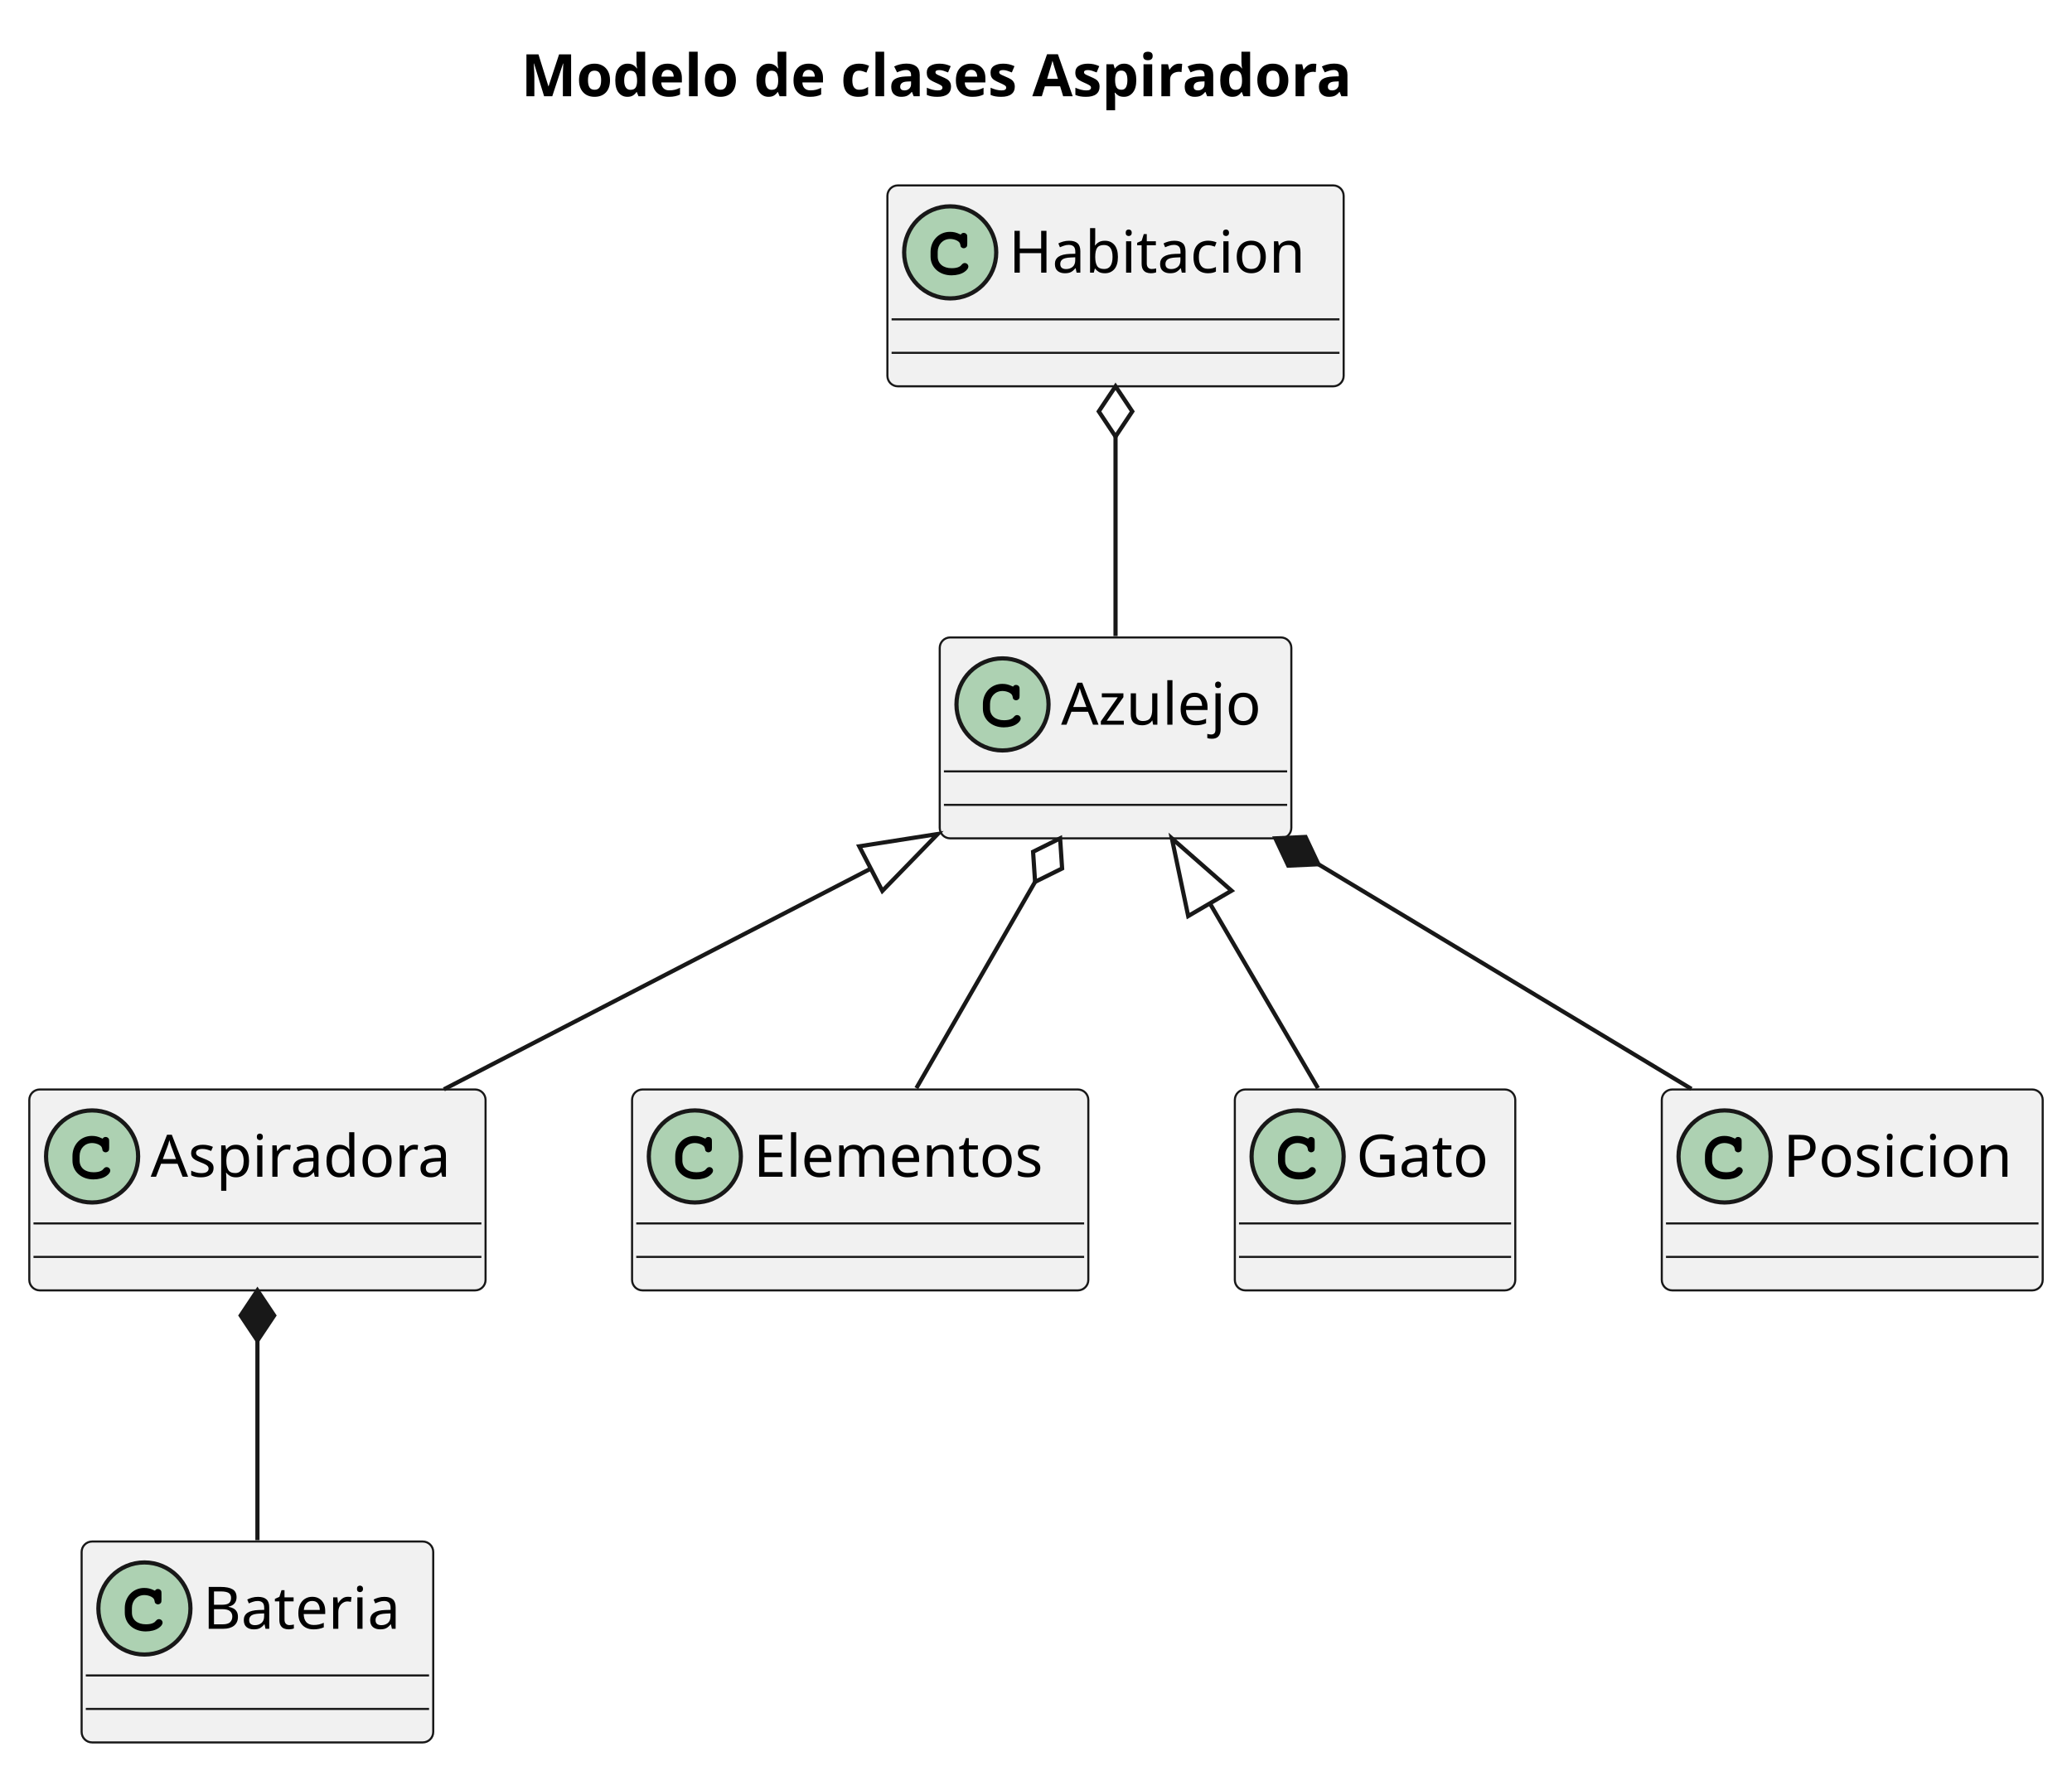
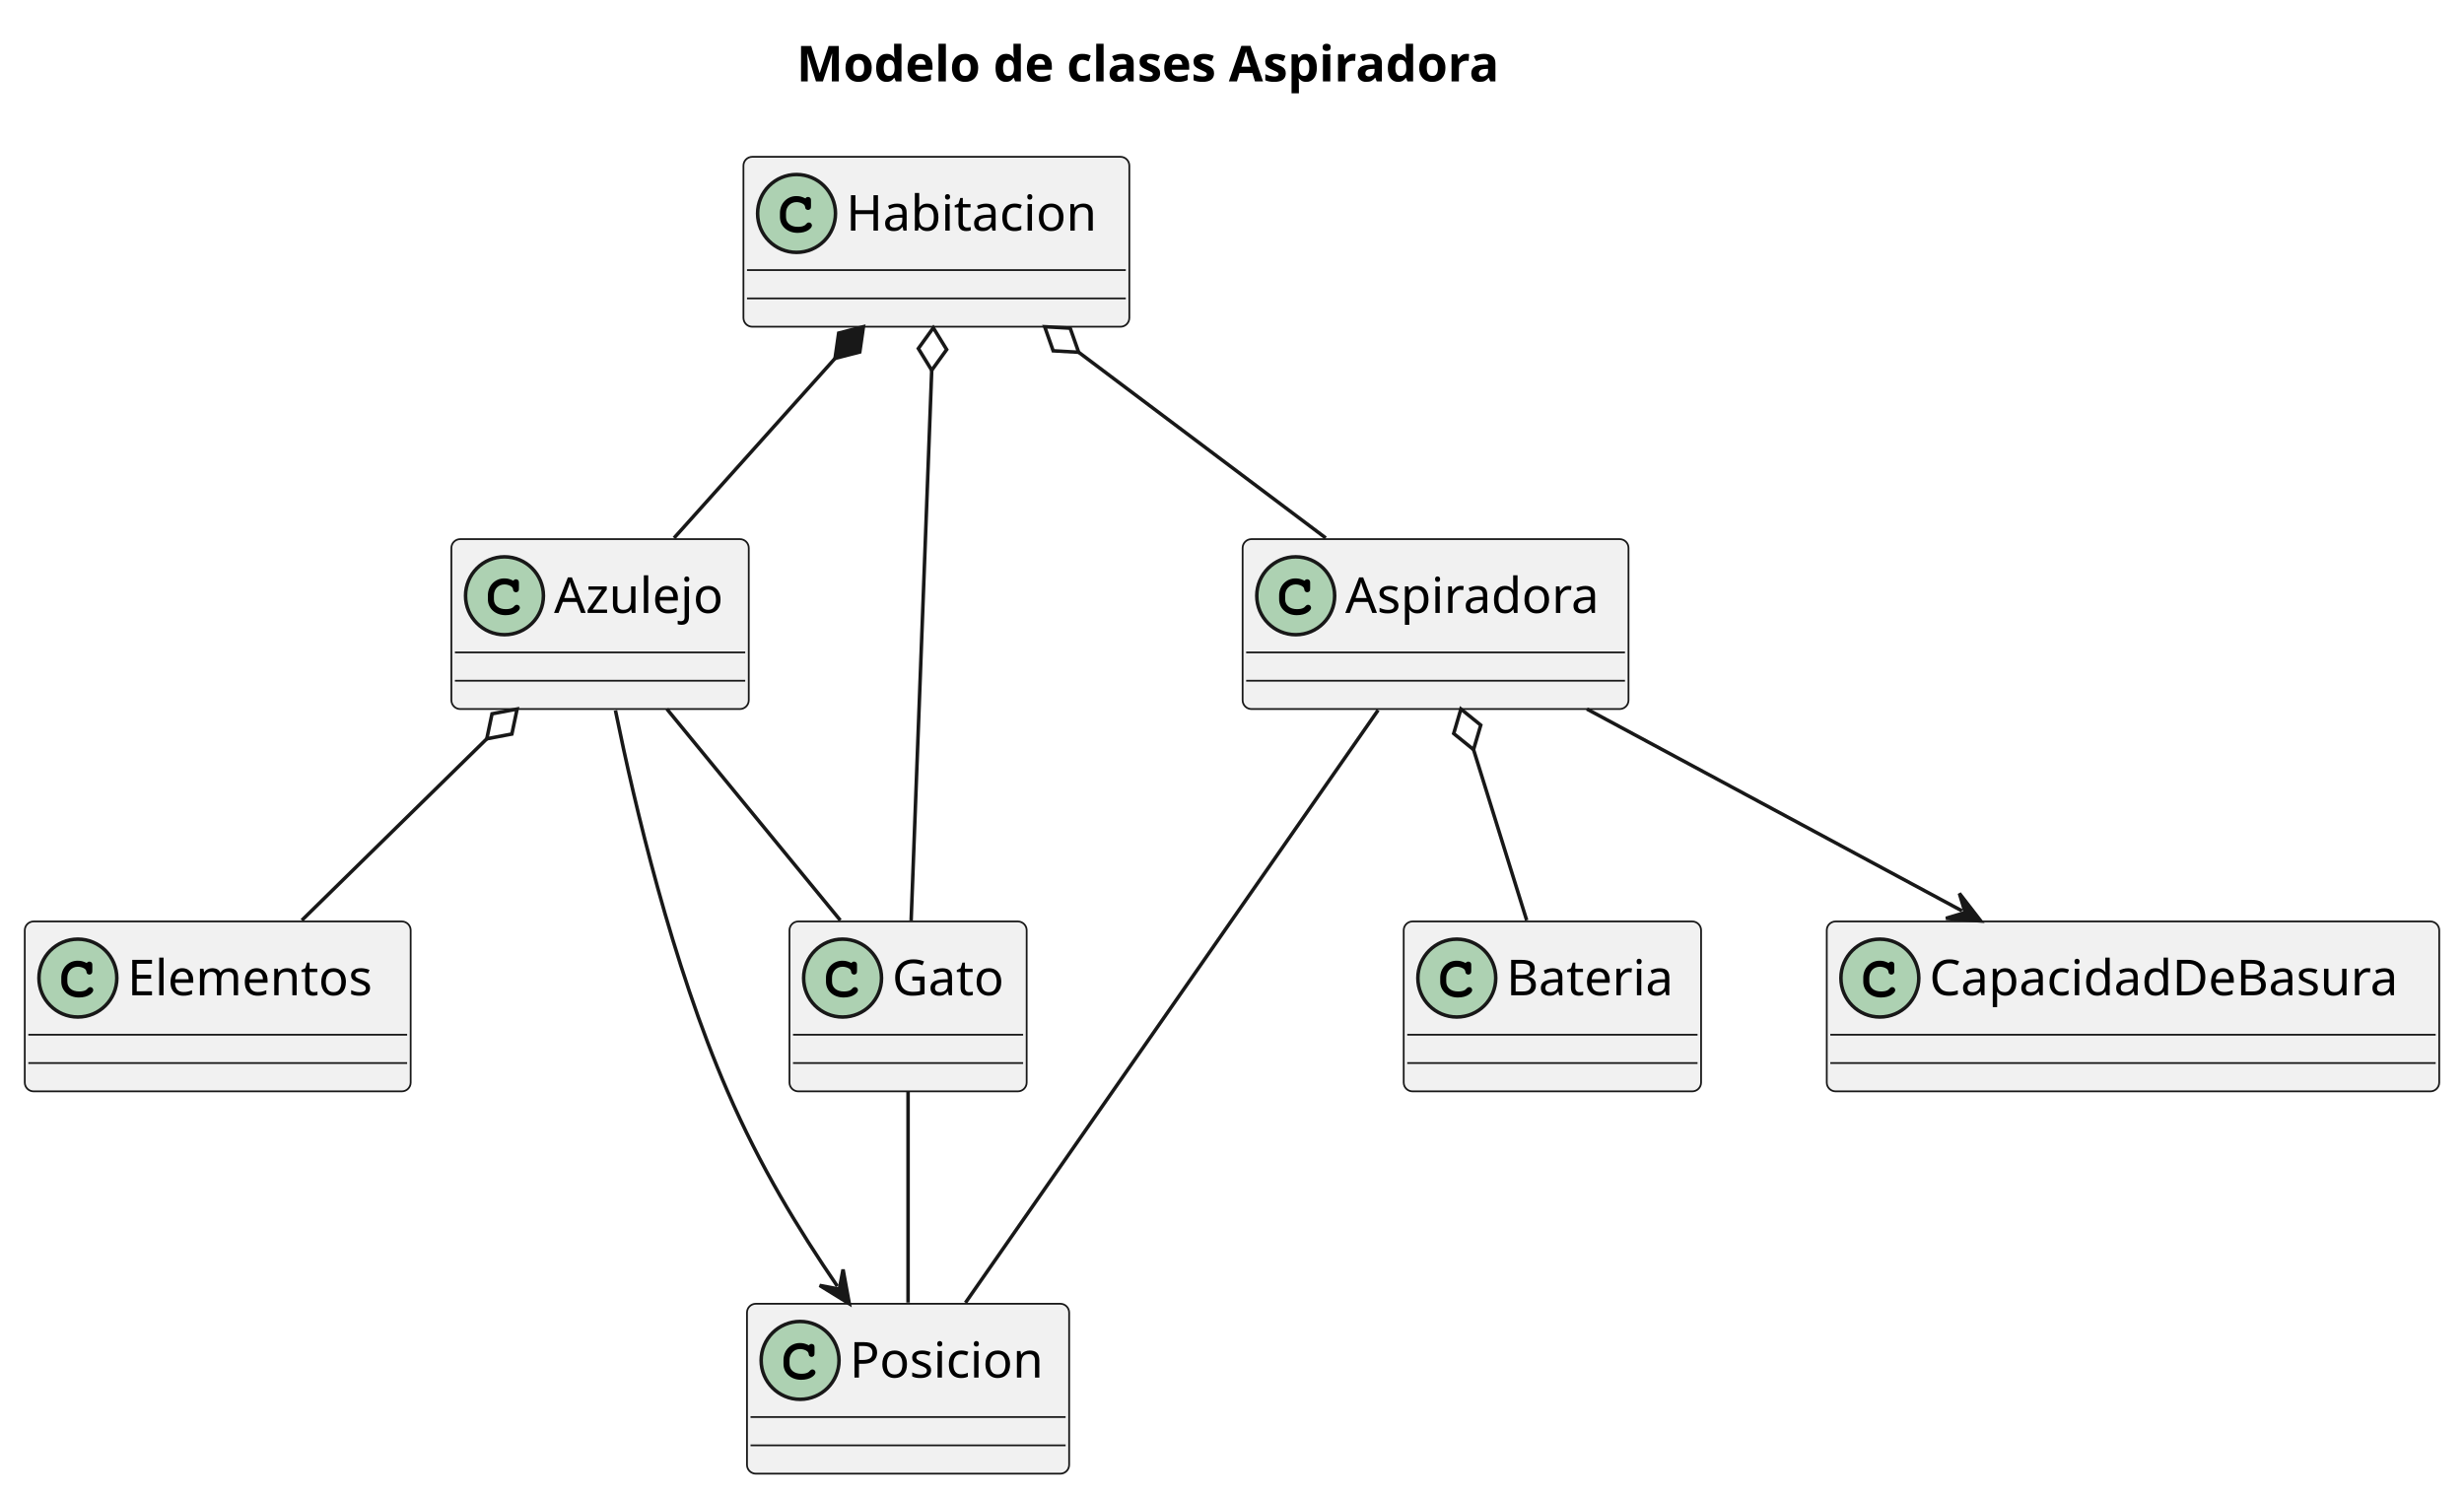
- <svg xmlns="http://www.w3.org/2000/svg" contentStyleType="text/css" height="423px" preserveAspectRatio="none" style="width:495px;height:423px;background:#FFFFFF;" version="1.1" viewBox="0 0 495 423" width="495px" zoomAndPan="magnify">
+ <svg xmlns="http://www.w3.org/2000/svg" contentStyleType="text/css" height="423px" preserveAspectRatio="none" style="width:696px;height:423px;background:#FFFFFF;" version="1.1" viewBox="0 0 696 423" width="696px" zoomAndPan="magnify">
  <defs />
  <g>
-     <text fill="#000000" font-family="sans-serif" font-size="14" font-weight="bold" lengthAdjust="spacing" textLength="232" x="124.5" y="22.995">Modelo de clases Aspiradora</text>
+     <text fill="#000000" font-family="sans-serif" font-size="14" font-weight="bold" lengthAdjust="spacing" textLength="232" x="225" y="22.995">Modelo de clases Aspiradora</text>
    <g id="elem_Habitacion">
-       <rect codeLine="3" fill="#F1F1F1" height="48" id="Habitacion" rx="2.5" ry="2.5" style="stroke:#181818;stroke-width:0.5;" width="109" x="212" y="44.297" />
-       <ellipse cx="227" cy="60.297" fill="#ADD1B2" rx="11" ry="11" style="stroke:#181818;stroke-width:1.0;" />
-       <path d="M229.344,55.969 C228.406,55.531 227.812,55.391 226.938,55.391 C224.312,55.391 222.312,57.469 222.312,60.188 L222.312,61.312 C222.312,63.891 224.422,65.781 227.312,65.781 C228.531,65.781 229.688,65.484 230.438,64.938 C231.016,64.531 231.344,64.078 231.344,63.688 C231.344,63.234 230.953,62.844 230.484,62.844 C230.266,62.844 230.062,62.922 229.875,63.109 C229.422,63.594 229.422,63.594 229.234,63.688 C228.812,63.953 228.125,64.078 227.359,64.078 C225.312,64.078 224.016,62.984 224.016,61.281 L224.016,60.188 C224.016,58.406 225.266,57.094 227,57.094 C227.578,57.094 228.188,57.25 228.656,57.5 C229.141,57.781 229.312,58 229.406,58.406 C229.469,58.812 229.5,58.938 229.641,59.062 C229.781,59.203 230.016,59.312 230.234,59.312 C230.5,59.312 230.766,59.172 230.938,58.953 C231.047,58.797 231.078,58.609 231.078,58.188 L231.078,56.766 C231.078,56.328 231.062,56.203 230.969,56.047 C230.812,55.781 230.531,55.641 230.234,55.641 C229.938,55.641 229.734,55.734 229.516,56.047 L229.344,55.969 Z " fill="#000000" />
-       <text fill="#000000" font-family="sans-serif" font-size="14" lengthAdjust="spacing" textLength="77" x="241" y="65.144">Habitacion</text>
-       <line style="stroke:#181818;stroke-width:0.5;" x1="213" x2="320" y1="76.297" y2="76.297" />
-       <line style="stroke:#181818;stroke-width:0.5;" x1="213" x2="320" y1="84.297" y2="84.297" />
+       <rect codeLine="3" fill="#F1F1F1" height="48" id="Habitacion" rx="2.5" ry="2.5" style="stroke:#181818;stroke-width:0.5;" width="109" x="210" y="44.297" />
+       <ellipse cx="225" cy="60.297" fill="#ADD1B2" rx="11" ry="11" style="stroke:#181818;stroke-width:1.0;" />
+       <path d="M227.344,55.969 C226.406,55.531 225.812,55.391 224.938,55.391 C222.312,55.391 220.312,57.469 220.312,60.188 L220.312,61.312 C220.312,63.891 222.422,65.781 225.312,65.781 C226.531,65.781 227.688,65.484 228.438,64.938 C229.016,64.531 229.344,64.078 229.344,63.688 C229.344,63.234 228.953,62.844 228.484,62.844 C228.266,62.844 228.062,62.922 227.875,63.109 C227.422,63.594 227.422,63.594 227.234,63.688 C226.812,63.953 226.125,64.078 225.359,64.078 C223.312,64.078 222.016,62.984 222.016,61.281 L222.016,60.188 C222.016,58.406 223.266,57.094 225,57.094 C225.578,57.094 226.188,57.25 226.656,57.5 C227.141,57.781 227.312,58 227.406,58.406 C227.469,58.812 227.5,58.938 227.641,59.062 C227.781,59.203 228.016,59.312 228.234,59.312 C228.5,59.312 228.766,59.172 228.938,58.953 C229.047,58.797 229.078,58.609 229.078,58.188 L229.078,56.766 C229.078,56.328 229.062,56.203 228.969,56.047 C228.812,55.781 228.531,55.641 228.234,55.641 C227.938,55.641 227.734,55.734 227.516,56.047 L227.344,55.969 Z " fill="#000000" />
+       <text fill="#000000" font-family="sans-serif" font-size="14" lengthAdjust="spacing" textLength="77" x="239" y="65.144">Habitacion</text>
+       <line style="stroke:#181818;stroke-width:0.5;" x1="211" x2="318" y1="76.297" y2="76.297" />
+       <line style="stroke:#181818;stroke-width:0.5;" x1="211" x2="318" y1="84.297" y2="84.297" />
    </g>
    <g id="elem_Azulejo">
-       <rect codeLine="7" fill="#F1F1F1" height="48" id="Azulejo" rx="2.5" ry="2.5" style="stroke:#181818;stroke-width:0.5;" width="84" x="224.5" y="152.297" />
-       <ellipse cx="239.5" cy="168.297" fill="#ADD1B2" rx="11" ry="11" style="stroke:#181818;stroke-width:1.0;" />
-       <path d="M241.844,163.969 C240.906,163.531 240.312,163.391 239.438,163.391 C236.812,163.391 234.812,165.469 234.812,168.188 L234.812,169.312 C234.812,171.891 236.922,173.781 239.812,173.781 C241.031,173.781 242.188,173.484 242.938,172.938 C243.516,172.531 243.844,172.078 243.844,171.688 C243.844,171.234 243.453,170.844 242.984,170.844 C242.766,170.844 242.562,170.922 242.375,171.109 C241.922,171.594 241.922,171.594 241.734,171.688 C241.312,171.953 240.625,172.078 239.859,172.078 C237.812,172.078 236.516,170.984 236.516,169.281 L236.516,168.188 C236.516,166.406 237.766,165.094 239.5,165.094 C240.078,165.094 240.688,165.25 241.156,165.5 C241.641,165.781 241.812,166 241.906,166.406 C241.969,166.812 242,166.938 242.141,167.062 C242.281,167.203 242.516,167.312 242.734,167.312 C243,167.312 243.266,167.172 243.438,166.953 C243.547,166.797 243.578,166.609 243.578,166.188 L243.578,164.766 C243.578,164.328 243.562,164.203 243.469,164.047 C243.312,163.781 243.031,163.641 242.734,163.641 C242.438,163.641 242.234,163.734 242.016,164.047 L241.844,163.969 Z " fill="#000000" />
-       <text fill="#000000" font-family="sans-serif" font-size="14" lengthAdjust="spacing" textLength="52" x="253.5" y="173.144">Azulejo</text>
-       <line style="stroke:#181818;stroke-width:0.5;" x1="225.5" x2="307.5" y1="184.297" y2="184.297" />
-       <line style="stroke:#181818;stroke-width:0.5;" x1="225.5" x2="307.5" y1="192.297" y2="192.297" />
+       <rect codeLine="7" fill="#F1F1F1" height="48" id="Azulejo" rx="2.5" ry="2.5" style="stroke:#181818;stroke-width:0.5;" width="84" x="127.5" y="152.297" />
+       <ellipse cx="142.5" cy="168.297" fill="#ADD1B2" rx="11" ry="11" style="stroke:#181818;stroke-width:1.0;" />
+       <path d="M144.844,163.969 C143.906,163.531 143.312,163.391 142.438,163.391 C139.812,163.391 137.812,165.469 137.812,168.188 L137.812,169.312 C137.812,171.891 139.922,173.781 142.812,173.781 C144.031,173.781 145.188,173.484 145.938,172.938 C146.516,172.531 146.844,172.078 146.844,171.688 C146.844,171.234 146.453,170.844 145.984,170.844 C145.766,170.844 145.562,170.922 145.375,171.109 C144.922,171.594 144.922,171.594 144.734,171.688 C144.312,171.953 143.625,172.078 142.859,172.078 C140.812,172.078 139.516,170.984 139.516,169.281 L139.516,168.188 C139.516,166.406 140.766,165.094 142.5,165.094 C143.078,165.094 143.688,165.25 144.156,165.5 C144.641,165.781 144.812,166 144.906,166.406 C144.969,166.812 145,166.938 145.141,167.062 C145.281,167.203 145.516,167.312 145.734,167.312 C146,167.312 146.266,167.172 146.438,166.953 C146.547,166.797 146.578,166.609 146.578,166.188 L146.578,164.766 C146.578,164.328 146.562,164.203 146.469,164.047 C146.312,163.781 146.031,163.641 145.734,163.641 C145.438,163.641 145.234,163.734 145.016,164.047 L144.844,163.969 Z " fill="#000000" />
+       <text fill="#000000" font-family="sans-serif" font-size="14" lengthAdjust="spacing" textLength="52" x="156.5" y="173.144">Azulejo</text>
+       <line style="stroke:#181818;stroke-width:0.5;" x1="128.5" x2="210.5" y1="184.297" y2="184.297" />
+       <line style="stroke:#181818;stroke-width:0.5;" x1="128.5" x2="210.5" y1="192.297" y2="192.297" />
    </g>
    <g id="elem_Aspiradora">
-       <rect codeLine="11" fill="#F1F1F1" height="48" id="Aspiradora" rx="2.5" ry="2.5" style="stroke:#181818;stroke-width:0.5;" width="109" x="7" y="260.297" />
+       <rect codeLine="11" fill="#F1F1F1" height="48" id="Aspiradora" rx="2.5" ry="2.5" style="stroke:#181818;stroke-width:0.5;" width="109" x="351" y="152.297" />
+       <ellipse cx="366" cy="168.297" fill="#ADD1B2" rx="11" ry="11" style="stroke:#181818;stroke-width:1.0;" />
+       <path d="M368.344,163.969 C367.406,163.531 366.812,163.391 365.938,163.391 C363.312,163.391 361.312,165.469 361.312,168.188 L361.312,169.312 C361.312,171.891 363.422,173.781 366.312,173.781 C367.531,173.781 368.688,173.484 369.438,172.938 C370.016,172.531 370.344,172.078 370.344,171.688 C370.344,171.234 369.953,170.844 369.484,170.844 C369.266,170.844 369.062,170.922 368.875,171.109 C368.422,171.594 368.422,171.594 368.234,171.688 C367.812,171.953 367.125,172.078 366.359,172.078 C364.312,172.078 363.016,170.984 363.016,169.281 L363.016,168.188 C363.016,166.406 364.266,165.094 366,165.094 C366.578,165.094 367.188,165.25 367.656,165.5 C368.141,165.781 368.312,166 368.406,166.406 C368.469,166.812 368.5,166.938 368.641,167.062 C368.781,167.203 369.016,167.312 369.234,167.312 C369.5,167.312 369.766,167.172 369.938,166.953 C370.047,166.797 370.078,166.609 370.078,166.188 L370.078,164.766 C370.078,164.328 370.062,164.203 369.969,164.047 C369.812,163.781 369.531,163.641 369.234,163.641 C368.938,163.641 368.734,163.734 368.516,164.047 L368.344,163.969 Z " fill="#000000" />
+       <text fill="#000000" font-family="sans-serif" font-size="14" lengthAdjust="spacing" textLength="77" x="380" y="173.144">Aspiradora</text>
+       <line style="stroke:#181818;stroke-width:0.5;" x1="352" x2="459" y1="184.297" y2="184.297" />
+       <line style="stroke:#181818;stroke-width:0.5;" x1="352" x2="459" y1="192.297" y2="192.297" />
+     </g>
+     <g id="elem_Elementos">
+       <rect codeLine="15" fill="#F1F1F1" height="48" id="Elementos" rx="2.5" ry="2.5" style="stroke:#181818;stroke-width:0.5;" width="109" x="7" y="260.297" />
      <ellipse cx="22" cy="276.297" fill="#ADD1B2" rx="11" ry="11" style="stroke:#181818;stroke-width:1.0;" />
      <path d="M24.344,271.969 C23.406,271.531 22.812,271.391 21.938,271.391 C19.312,271.391 17.312,273.469 17.312,276.188 L17.312,277.312 C17.312,279.891 19.422,281.781 22.312,281.781 C23.531,281.781 24.688,281.484 25.438,280.938 C26.016,280.531 26.344,280.078 26.344,279.688 C26.344,279.234 25.953,278.844 25.484,278.844 C25.266,278.844 25.062,278.922 24.875,279.109 C24.422,279.594 24.422,279.594 24.234,279.688 C23.812,279.953 23.125,280.078 22.359,280.078 C20.312,280.078 19.016,278.984 19.016,277.281 L19.016,276.188 C19.016,274.406 20.266,273.094 22,273.094 C22.578,273.094 23.188,273.25 23.656,273.5 C24.141,273.781 24.312,274 24.406,274.406 C24.469,274.812 24.5,274.938 24.641,275.062 C24.781,275.203 25.016,275.312 25.234,275.312 C25.5,275.312 25.766,275.172 25.938,274.953 C26.047,274.797 26.078,274.609 26.078,274.188 L26.078,272.766 C26.078,272.328 26.062,272.203 25.969,272.047 C25.812,271.781 25.531,271.641 25.234,271.641 C24.938,271.641 24.734,271.734 24.516,272.047 L24.344,271.969 Z " fill="#000000" />
-       <text fill="#000000" font-family="sans-serif" font-size="14" lengthAdjust="spacing" textLength="77" x="36" y="281.144">Aspiradora</text>
+       <text fill="#000000" font-family="sans-serif" font-size="14" lengthAdjust="spacing" textLength="77" x="36" y="281.144">Elementos</text>
      <line style="stroke:#181818;stroke-width:0.5;" x1="8" x2="115" y1="292.297" y2="292.297" />
      <line style="stroke:#181818;stroke-width:0.5;" x1="8" x2="115" y1="300.297" y2="300.297" />
    </g>
-     <g id="elem_Elementos">
-       <rect codeLine="15" fill="#F1F1F1" height="48" id="Elementos" rx="2.5" ry="2.5" style="stroke:#181818;stroke-width:0.5;" width="109" x="151" y="260.297" />
-       <ellipse cx="166" cy="276.297" fill="#ADD1B2" rx="11" ry="11" style="stroke:#181818;stroke-width:1.0;" />
-       <path d="M168.344,271.969 C167.406,271.531 166.812,271.391 165.938,271.391 C163.312,271.391 161.312,273.469 161.312,276.188 L161.312,277.312 C161.312,279.891 163.422,281.781 166.312,281.781 C167.531,281.781 168.688,281.484 169.438,280.938 C170.016,280.531 170.344,280.078 170.344,279.688 C170.344,279.234 169.953,278.844 169.484,278.844 C169.266,278.844 169.062,278.922 168.875,279.109 C168.422,279.594 168.422,279.594 168.234,279.688 C167.812,279.953 167.125,280.078 166.359,280.078 C164.312,280.078 163.016,278.984 163.016,277.281 L163.016,276.188 C163.016,274.406 164.266,273.094 166,273.094 C166.578,273.094 167.188,273.25 167.656,273.5 C168.141,273.781 168.312,274 168.406,274.406 C168.469,274.812 168.5,274.938 168.641,275.062 C168.781,275.203 169.016,275.312 169.234,275.312 C169.5,275.312 169.766,275.172 169.938,274.953 C170.047,274.797 170.078,274.609 170.078,274.188 L170.078,272.766 C170.078,272.328 170.062,272.203 169.969,272.047 C169.812,271.781 169.531,271.641 169.234,271.641 C168.938,271.641 168.734,271.734 168.516,272.047 L168.344,271.969 Z " fill="#000000" />
-       <text fill="#000000" font-family="sans-serif" font-size="14" lengthAdjust="spacing" textLength="77" x="180" y="281.144">Elementos</text>
-       <line style="stroke:#181818;stroke-width:0.5;" x1="152" x2="259" y1="292.297" y2="292.297" />
-       <line style="stroke:#181818;stroke-width:0.5;" x1="152" x2="259" y1="300.297" y2="300.297" />
-     </g>
    <g id="elem_Gato">
-       <rect codeLine="19" fill="#F1F1F1" height="48" id="Gato" rx="2.5" ry="2.5" style="stroke:#181818;stroke-width:0.5;" width="67" x="295" y="260.297" />
-       <ellipse cx="310" cy="276.297" fill="#ADD1B2" rx="11" ry="11" style="stroke:#181818;stroke-width:1.0;" />
-       <path d="M312.344,271.969 C311.406,271.531 310.812,271.391 309.938,271.391 C307.312,271.391 305.312,273.469 305.312,276.188 L305.312,277.312 C305.312,279.891 307.422,281.781 310.312,281.781 C311.531,281.781 312.688,281.484 313.438,280.938 C314.016,280.531 314.344,280.078 314.344,279.688 C314.344,279.234 313.953,278.844 313.484,278.844 C313.266,278.844 313.062,278.922 312.875,279.109 C312.422,279.594 312.422,279.594 312.234,279.688 C311.812,279.953 311.125,280.078 310.359,280.078 C308.312,280.078 307.016,278.984 307.016,277.281 L307.016,276.188 C307.016,274.406 308.266,273.094 310,273.094 C310.578,273.094 311.188,273.25 311.656,273.5 C312.141,273.781 312.312,274 312.406,274.406 C312.469,274.812 312.5,274.938 312.641,275.062 C312.781,275.203 313.016,275.312 313.234,275.312 C313.5,275.312 313.766,275.172 313.938,274.953 C314.047,274.797 314.078,274.609 314.078,274.188 L314.078,272.766 C314.078,272.328 314.062,272.203 313.969,272.047 C313.812,271.781 313.531,271.641 313.234,271.641 C312.938,271.641 312.734,271.734 312.516,272.047 L312.344,271.969 Z " fill="#000000" />
-       <text fill="#000000" font-family="sans-serif" font-size="14" lengthAdjust="spacing" textLength="35" x="324" y="281.144">Gato</text>
-       <line style="stroke:#181818;stroke-width:0.5;" x1="296" x2="361" y1="292.297" y2="292.297" />
-       <line style="stroke:#181818;stroke-width:0.5;" x1="296" x2="361" y1="300.297" y2="300.297" />
+       <rect codeLine="19" fill="#F1F1F1" height="48" id="Gato" rx="2.5" ry="2.5" style="stroke:#181818;stroke-width:0.5;" width="67" x="223" y="260.297" />
+       <ellipse cx="238" cy="276.297" fill="#ADD1B2" rx="11" ry="11" style="stroke:#181818;stroke-width:1.0;" />
+       <path d="M240.344,271.969 C239.406,271.531 238.812,271.391 237.938,271.391 C235.312,271.391 233.312,273.469 233.312,276.188 L233.312,277.312 C233.312,279.891 235.422,281.781 238.312,281.781 C239.531,281.781 240.688,281.484 241.438,280.938 C242.016,280.531 242.344,280.078 242.344,279.688 C242.344,279.234 241.953,278.844 241.484,278.844 C241.266,278.844 241.062,278.922 240.875,279.109 C240.422,279.594 240.422,279.594 240.234,279.688 C239.812,279.953 239.125,280.078 238.359,280.078 C236.312,280.078 235.016,278.984 235.016,277.281 L235.016,276.188 C235.016,274.406 236.266,273.094 238,273.094 C238.578,273.094 239.188,273.25 239.656,273.5 C240.141,273.781 240.312,274 240.406,274.406 C240.469,274.812 240.5,274.938 240.641,275.062 C240.781,275.203 241.016,275.312 241.234,275.312 C241.5,275.312 241.766,275.172 241.938,274.953 C242.047,274.797 242.078,274.609 242.078,274.188 L242.078,272.766 C242.078,272.328 242.062,272.203 241.969,272.047 C241.812,271.781 241.531,271.641 241.234,271.641 C240.938,271.641 240.734,271.734 240.516,272.047 L240.344,271.969 Z " fill="#000000" />
+       <text fill="#000000" font-family="sans-serif" font-size="14" lengthAdjust="spacing" textLength="35" x="252" y="281.144">Gato</text>
+       <line style="stroke:#181818;stroke-width:0.5;" x1="224" x2="289" y1="292.297" y2="292.297" />
+       <line style="stroke:#181818;stroke-width:0.5;" x1="224" x2="289" y1="300.297" y2="300.297" />
    </g>
    <g id="elem_Posicion">
-       <rect codeLine="23" fill="#F1F1F1" height="48" id="Posicion" rx="2.5" ry="2.5" style="stroke:#181818;stroke-width:0.5;" width="91" x="397" y="260.297" />
-       <ellipse cx="412" cy="276.297" fill="#ADD1B2" rx="11" ry="11" style="stroke:#181818;stroke-width:1.0;" />
-       <path d="M414.344,271.969 C413.406,271.531 412.812,271.391 411.938,271.391 C409.312,271.391 407.312,273.469 407.312,276.188 L407.312,277.312 C407.312,279.891 409.422,281.781 412.312,281.781 C413.531,281.781 414.688,281.484 415.438,280.938 C416.016,280.531 416.344,280.078 416.344,279.688 C416.344,279.234 415.953,278.844 415.484,278.844 C415.266,278.844 415.062,278.922 414.875,279.109 C414.422,279.594 414.422,279.594 414.234,279.688 C413.812,279.953 413.125,280.078 412.359,280.078 C410.312,280.078 409.016,278.984 409.016,277.281 L409.016,276.188 C409.016,274.406 410.266,273.094 412,273.094 C412.578,273.094 413.188,273.25 413.656,273.5 C414.141,273.781 414.312,274 414.406,274.406 C414.469,274.812 414.5,274.938 414.641,275.062 C414.781,275.203 415.016,275.312 415.234,275.312 C415.5,275.312 415.766,275.172 415.938,274.953 C416.047,274.797 416.078,274.609 416.078,274.188 L416.078,272.766 C416.078,272.328 416.062,272.203 415.969,272.047 C415.812,271.781 415.531,271.641 415.234,271.641 C414.938,271.641 414.734,271.734 414.516,272.047 L414.344,271.969 Z " fill="#000000" />
-       <text fill="#000000" font-family="sans-serif" font-size="14" lengthAdjust="spacing" textLength="59" x="426" y="281.144">Posicion</text>
-       <line style="stroke:#181818;stroke-width:0.5;" x1="398" x2="487" y1="292.297" y2="292.297" />
-       <line style="stroke:#181818;stroke-width:0.5;" x1="398" x2="487" y1="300.297" y2="300.297" />
+       <rect codeLine="23" fill="#F1F1F1" height="48" id="Posicion" rx="2.5" ry="2.5" style="stroke:#181818;stroke-width:0.5;" width="91" x="211" y="368.297" />
+       <ellipse cx="226" cy="384.297" fill="#ADD1B2" rx="11" ry="11" style="stroke:#181818;stroke-width:1.0;" />
+       <path d="M228.344,379.969 C227.406,379.531 226.812,379.391 225.938,379.391 C223.312,379.391 221.312,381.469 221.312,384.188 L221.312,385.312 C221.312,387.891 223.422,389.781 226.312,389.781 C227.531,389.781 228.688,389.484 229.438,388.938 C230.016,388.531 230.344,388.078 230.344,387.688 C230.344,387.234 229.953,386.844 229.484,386.844 C229.266,386.844 229.062,386.922 228.875,387.109 C228.422,387.594 228.422,387.594 228.234,387.688 C227.812,387.953 227.125,388.078 226.359,388.078 C224.312,388.078 223.016,386.984 223.016,385.281 L223.016,384.188 C223.016,382.406 224.266,381.094 226,381.094 C226.578,381.094 227.188,381.25 227.656,381.5 C228.141,381.781 228.312,382 228.406,382.406 C228.469,382.812 228.5,382.938 228.641,383.062 C228.781,383.203 229.016,383.312 229.234,383.312 C229.5,383.312 229.766,383.172 229.938,382.953 C230.047,382.797 230.078,382.609 230.078,382.188 L230.078,380.766 C230.078,380.328 230.062,380.203 229.969,380.047 C229.812,379.781 229.531,379.641 229.234,379.641 C228.938,379.641 228.734,379.734 228.516,380.047 L228.344,379.969 Z " fill="#000000" />
+       <text fill="#000000" font-family="sans-serif" font-size="14" lengthAdjust="spacing" textLength="59" x="240" y="389.144">Posicion</text>
+       <line style="stroke:#181818;stroke-width:0.5;" x1="212" x2="301" y1="400.297" y2="400.297" />
+       <line style="stroke:#181818;stroke-width:0.5;" x1="212" x2="301" y1="408.297" y2="408.297" />
    </g>
    <g id="elem_Bateria">
-       <rect codeLine="27" fill="#F1F1F1" height="48" id="Bateria" rx="2.5" ry="2.5" style="stroke:#181818;stroke-width:0.5;" width="84" x="19.5" y="368.297" />
-       <ellipse cx="34.5" cy="384.297" fill="#ADD1B2" rx="11" ry="11" style="stroke:#181818;stroke-width:1.0;" />
-       <path d="M36.844,379.969 C35.906,379.531 35.312,379.391 34.438,379.391 C31.812,379.391 29.812,381.469 29.812,384.188 L29.812,385.312 C29.812,387.891 31.922,389.781 34.812,389.781 C36.031,389.781 37.188,389.484 37.938,388.938 C38.516,388.531 38.844,388.078 38.844,387.688 C38.844,387.234 38.453,386.844 37.984,386.844 C37.766,386.844 37.562,386.922 37.375,387.109 C36.922,387.594 36.922,387.594 36.734,387.688 C36.312,387.953 35.625,388.078 34.859,388.078 C32.812,388.078 31.516,386.984 31.516,385.281 L31.516,384.188 C31.516,382.406 32.766,381.094 34.5,381.094 C35.078,381.094 35.688,381.25 36.156,381.5 C36.641,381.781 36.812,382 36.906,382.406 C36.969,382.812 37,382.938 37.141,383.062 C37.281,383.203 37.516,383.312 37.734,383.312 C38,383.312 38.266,383.172 38.438,382.953 C38.547,382.797 38.578,382.609 38.578,382.188 L38.578,380.766 C38.578,380.328 38.562,380.203 38.469,380.047 C38.312,379.781 38.031,379.641 37.734,379.641 C37.438,379.641 37.234,379.734 37.016,380.047 L36.844,379.969 Z " fill="#000000" />
-       <text fill="#000000" font-family="sans-serif" font-size="14" lengthAdjust="spacing" textLength="52" x="48.5" y="389.144">Bateria</text>
-       <line style="stroke:#181818;stroke-width:0.5;" x1="20.5" x2="102.5" y1="400.297" y2="400.297" />
-       <line style="stroke:#181818;stroke-width:0.5;" x1="20.5" x2="102.5" y1="408.297" y2="408.297" />
+       <rect codeLine="27" fill="#F1F1F1" height="48" id="Bateria" rx="2.5" ry="2.5" style="stroke:#181818;stroke-width:0.5;" width="84" x="396.5" y="260.297" />
+       <ellipse cx="411.5" cy="276.297" fill="#ADD1B2" rx="11" ry="11" style="stroke:#181818;stroke-width:1.0;" />
+       <path d="M413.844,271.969 C412.906,271.531 412.312,271.391 411.438,271.391 C408.812,271.391 406.812,273.469 406.812,276.188 L406.812,277.312 C406.812,279.891 408.922,281.781 411.812,281.781 C413.031,281.781 414.188,281.484 414.938,280.938 C415.516,280.531 415.844,280.078 415.844,279.688 C415.844,279.234 415.453,278.844 414.984,278.844 C414.766,278.844 414.562,278.922 414.375,279.109 C413.922,279.594 413.922,279.594 413.734,279.688 C413.312,279.953 412.625,280.078 411.859,280.078 C409.812,280.078 408.516,278.984 408.516,277.281 L408.516,276.188 C408.516,274.406 409.766,273.094 411.5,273.094 C412.078,273.094 412.688,273.25 413.156,273.5 C413.641,273.781 413.812,274 413.906,274.406 C413.969,274.812 414,274.938 414.141,275.062 C414.281,275.203 414.516,275.312 414.734,275.312 C415,275.312 415.266,275.172 415.438,274.953 C415.547,274.797 415.578,274.609 415.578,274.188 L415.578,272.766 C415.578,272.328 415.562,272.203 415.469,272.047 C415.312,271.781 415.031,271.641 414.734,271.641 C414.438,271.641 414.234,271.734 414.016,272.047 L413.844,271.969 Z " fill="#000000" />
+       <text fill="#000000" font-family="sans-serif" font-size="14" lengthAdjust="spacing" textLength="52" x="425.5" y="281.144">Bateria</text>
+       <line style="stroke:#181818;stroke-width:0.5;" x1="397.5" x2="479.5" y1="292.297" y2="292.297" />
+       <line style="stroke:#181818;stroke-width:0.5;" x1="397.5" x2="479.5" y1="300.297" y2="300.297" />
+     </g>
+     <g id="elem_CapacidadDeBasura">
+       <rect codeLine="30" fill="#F1F1F1" height="48" id="CapacidadDeBasura" rx="2.5" ry="2.5" style="stroke:#181818;stroke-width:0.5;" width="173" x="516" y="260.297" />
+       <ellipse cx="531" cy="276.297" fill="#ADD1B2" rx="11" ry="11" style="stroke:#181818;stroke-width:1.0;" />
+       <path d="M533.344,271.969 C532.406,271.531 531.812,271.391 530.938,271.391 C528.312,271.391 526.312,273.469 526.312,276.188 L526.312,277.312 C526.312,279.891 528.422,281.781 531.312,281.781 C532.531,281.781 533.688,281.484 534.438,280.938 C535.016,280.531 535.344,280.078 535.344,279.688 C535.344,279.234 534.953,278.844 534.484,278.844 C534.266,278.844 534.062,278.922 533.875,279.109 C533.422,279.594 533.422,279.594 533.234,279.688 C532.812,279.953 532.125,280.078 531.359,280.078 C529.312,280.078 528.016,278.984 528.016,277.281 L528.016,276.188 C528.016,274.406 529.266,273.094 531,273.094 C531.578,273.094 532.188,273.25 532.656,273.5 C533.141,273.781 533.312,274 533.406,274.406 C533.469,274.812 533.5,274.938 533.641,275.062 C533.781,275.203 534.016,275.312 534.234,275.312 C534.5,275.312 534.766,275.172 534.938,274.953 C535.047,274.797 535.078,274.609 535.078,274.188 L535.078,272.766 C535.078,272.328 535.062,272.203 534.969,272.047 C534.812,271.781 534.531,271.641 534.234,271.641 C533.938,271.641 533.734,271.734 533.516,272.047 L533.344,271.969 Z " fill="#000000" />
+       <text fill="#000000" font-family="sans-serif" font-size="14" lengthAdjust="spacing" textLength="141" x="545" y="281.144">CapacidadDeBasura</text>
+       <line style="stroke:#181818;stroke-width:0.5;" x1="517" x2="688" y1="292.297" y2="292.297" />
+       <line style="stroke:#181818;stroke-width:0.5;" x1="517" x2="688" y1="300.297" y2="300.297" />
    </g>
    <g id="link_Habitacion_Azulejo">
-       <path codeLine="31" d="M266.5,104.297 C266.5,121.955 266.5,134.238 266.5,151.975 " fill="none" id="Habitacion-backto-Azulejo" style="stroke:#181818;stroke-width:1.0;" />
-       <polygon fill="none" points="266.5,92.297,262.5,98.297,266.5,104.297,270.5,98.297,266.5,92.297" style="stroke:#181818;stroke-width:1.0;" />
+       <path codeLine="36" d="M235.877,101.233 C220.052,118.891 206.298,134.238 190.401,151.975 " fill="none" id="Habitacion-backto-Azulejo" style="stroke:#181818;stroke-width:1.0;" />
+       <polygon fill="#181818" points="243.886,92.297,236.903,94.096,235.877,101.233,242.86,99.435,243.886,92.297" style="stroke:#181818;stroke-width:1.0;" />
    </g>
-     <g id="link_Azulejo_Aspiradora">
-       <path codeLine="32" d="M208.035,207.528 C173.555,225.357 141.074,242.151 106.049,260.262 " fill="none" id="Azulejo-backto-Aspiradora" style="stroke:#181818;stroke-width:1.0;" />
-       <polygon fill="none" points="224.024,199.26,205.279,202.198,210.791,212.857,224.024,199.26" style="stroke:#181818;stroke-width:1.0;" />
+     <g id="link_Habitacion_Aspiradora">
+       <path codeLine="37" d="M304.687,99.508 C328.175,117.166 350.884,134.238 374.478,151.975 " fill="none" id="Habitacion-backto-Aspiradora" style="stroke:#181818;stroke-width:1.0;" />
+       <polygon fill="none" points="295.095,92.297,297.487,99.1,304.687,99.508,302.295,92.705,295.095,92.297" style="stroke:#181818;stroke-width:1.0;" />
+     </g>
+     <g id="link_Habitacion_Gato">
+       <path codeLine="38" d="M263.181,104.597 C261.642,145.762 258.908,218.872 257.37,260.017 " fill="none" id="Habitacion-backto-Gato" style="stroke:#181818;stroke-width:1.0;" />
+       <polygon fill="none" points="263.629,92.606,259.408,98.452,263.181,104.597,267.402,98.751,263.629,92.606" style="stroke:#181818;stroke-width:1.0;" />
+     </g>
+     <g id="link_Gato_Posicion">
+       <path codeLine="39" d="M256.5,308.297 C256.5,325.955 256.5,350.238 256.5,367.975 " fill="none" id="Gato-Posicion" style="stroke:#181818;stroke-width:1.0;" />
    </g>
    <g id="link_Azulejo_Elementos">
-       <path codeLine="33" d="M247.279,210.697 C237.117,228.356 229.128,242.238 218.921,259.975 " fill="none" id="Azulejo-backto-Elementos" style="stroke:#181818;stroke-width:1.0;" />
-       <polygon fill="none" points="253.264,200.297,246.804,203.502,247.279,210.697,253.738,207.492,253.264,200.297" style="stroke:#181818;stroke-width:1.0;" />
+       <path codeLine="40" d="M137.502,208.702 C119.51,226.36 103.334,242.238 85.262,259.975 " fill="none" id="Azulejo-backto-Elementos" style="stroke:#181818;stroke-width:1.0;" />
+       <polygon fill="none" points="146.066,200.297,138.982,201.645,137.502,208.702,144.586,207.354,146.066,200.297" style="stroke:#181818;stroke-width:1.0;" />
    </g>
    <g id="link_Azulejo_Gato">
-       <path codeLine="34" d="M289.041,215.834 C299.369,233.492 304.484,242.238 314.859,259.975 " fill="none" id="Azulejo-backto-Gato" style="stroke:#181818;stroke-width:1.0;" />
-       <polygon fill="none" points="279.953,200.297,283.862,218.864,294.22,212.805,279.953,200.297" style="stroke:#181818;stroke-width:1.0;" />
+       <path codeLine="41" d="M188.378,200.297 C202.871,217.955 222.8,242.238 237.359,259.975 " fill="none" id="Azulejo-Gato" style="stroke:#181818;stroke-width:1.0;" />
    </g>
    <g id="link_Azulejo_Posicion">
-       <path codeLine="35" d="M314.969,206.488 C344.389,224.207 374.604,242.405 404.082,260.159 " fill="none" id="Azulejo-backto-Posicion" style="stroke:#181818;stroke-width:1.0;" />
-       <polygon fill="#181818" points="304.689,200.297,307.765,206.819,314.969,206.488,311.892,199.966,304.689,200.297" style="stroke:#181818;stroke-width:1.0;" />
+       <path codeLine="42" d="M173.84,200.687 C179.274,227.427 189.814,272.166 205.5,308.297 C214.794,329.706 225.506,347.196 236.524,363.34 " fill="none" id="Azulejo-to-Posicion" style="stroke:#181818;stroke-width:1.0;" />
+       <polygon fill="#181818" points="239.906,368.296,238.137,358.608,237.087,364.166,231.529,363.117,239.906,368.296" style="stroke:#181818;stroke-width:1.0;" />
+     </g>
+     <g id="link_Aspiradora_Posicion">
+       <path codeLine="43" d="M389.271,200.606 C360.609,241.771 301.356,326.872 272.709,368.017 " fill="none" id="Aspiradora-Posicion" style="stroke:#181818;stroke-width:1.0;" />
    </g>
    <g id="link_Aspiradora_Bateria">
-       <path codeLine="36" d="M61.5,320.297 C61.5,337.955 61.5,350.238 61.5,367.975 " fill="none" id="Aspiradora-backto-Bateria" style="stroke:#181818;stroke-width:1.0;" />
-       <polygon fill="#181818" points="61.5,308.297,57.5,314.297,61.5,320.297,65.5,314.297,61.5,308.297" style="stroke:#181818;stroke-width:1.0;" />
+       <path codeLine="44" d="M416.228,211.755 C421.725,229.412 425.717,242.238 431.24,259.975 " fill="none" id="Aspiradora-backto-Bateria" style="stroke:#181818;stroke-width:1.0;" />
+       <polygon fill="none" points="412.661,200.297,410.625,207.215,416.228,211.755,418.264,204.837,412.661,200.297" style="stroke:#181818;stroke-width:1.0;" />
+     </g>
+     <g id="link_Aspiradora_CapacidadDeBasura">
+       <path codeLine="45" d="M448.246,200.297 C481.176,218.016 521.219,239.562 554.214,257.316 " fill="none" id="Aspiradora-to-CapacidadDeBasura" style="stroke:#181818;stroke-width:1.0;" />
+       <polygon fill="#181818" points="559.498,260.159,553.468,252.372,555.095,257.79,549.677,259.417,559.498,260.159" style="stroke:#181818;stroke-width:1.0;" />
    </g>
  </g>
</svg>
